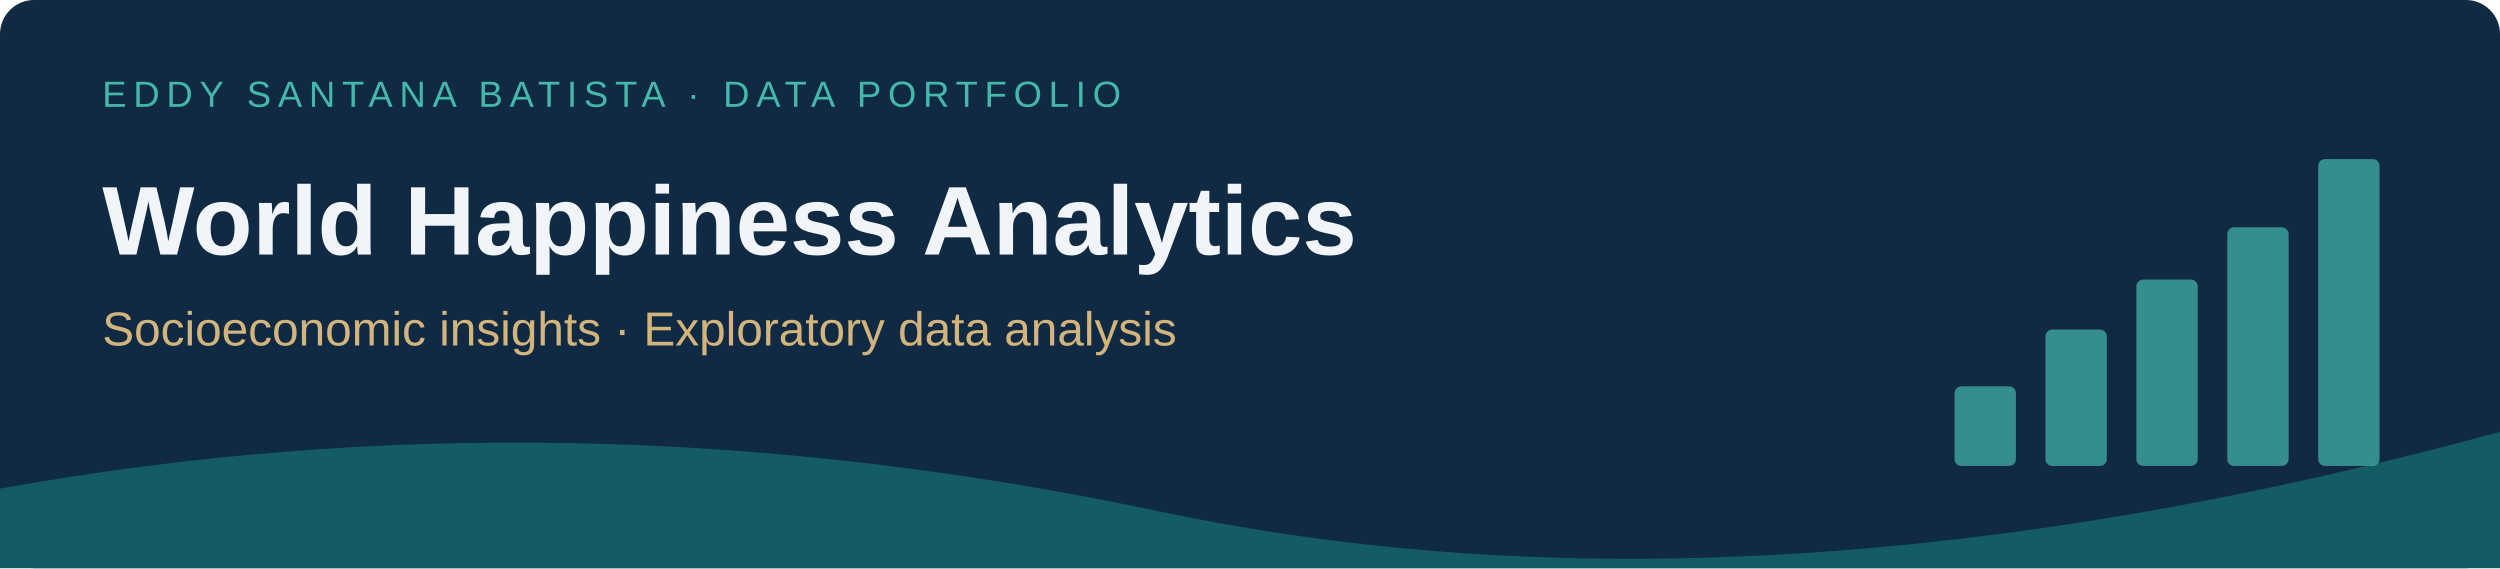
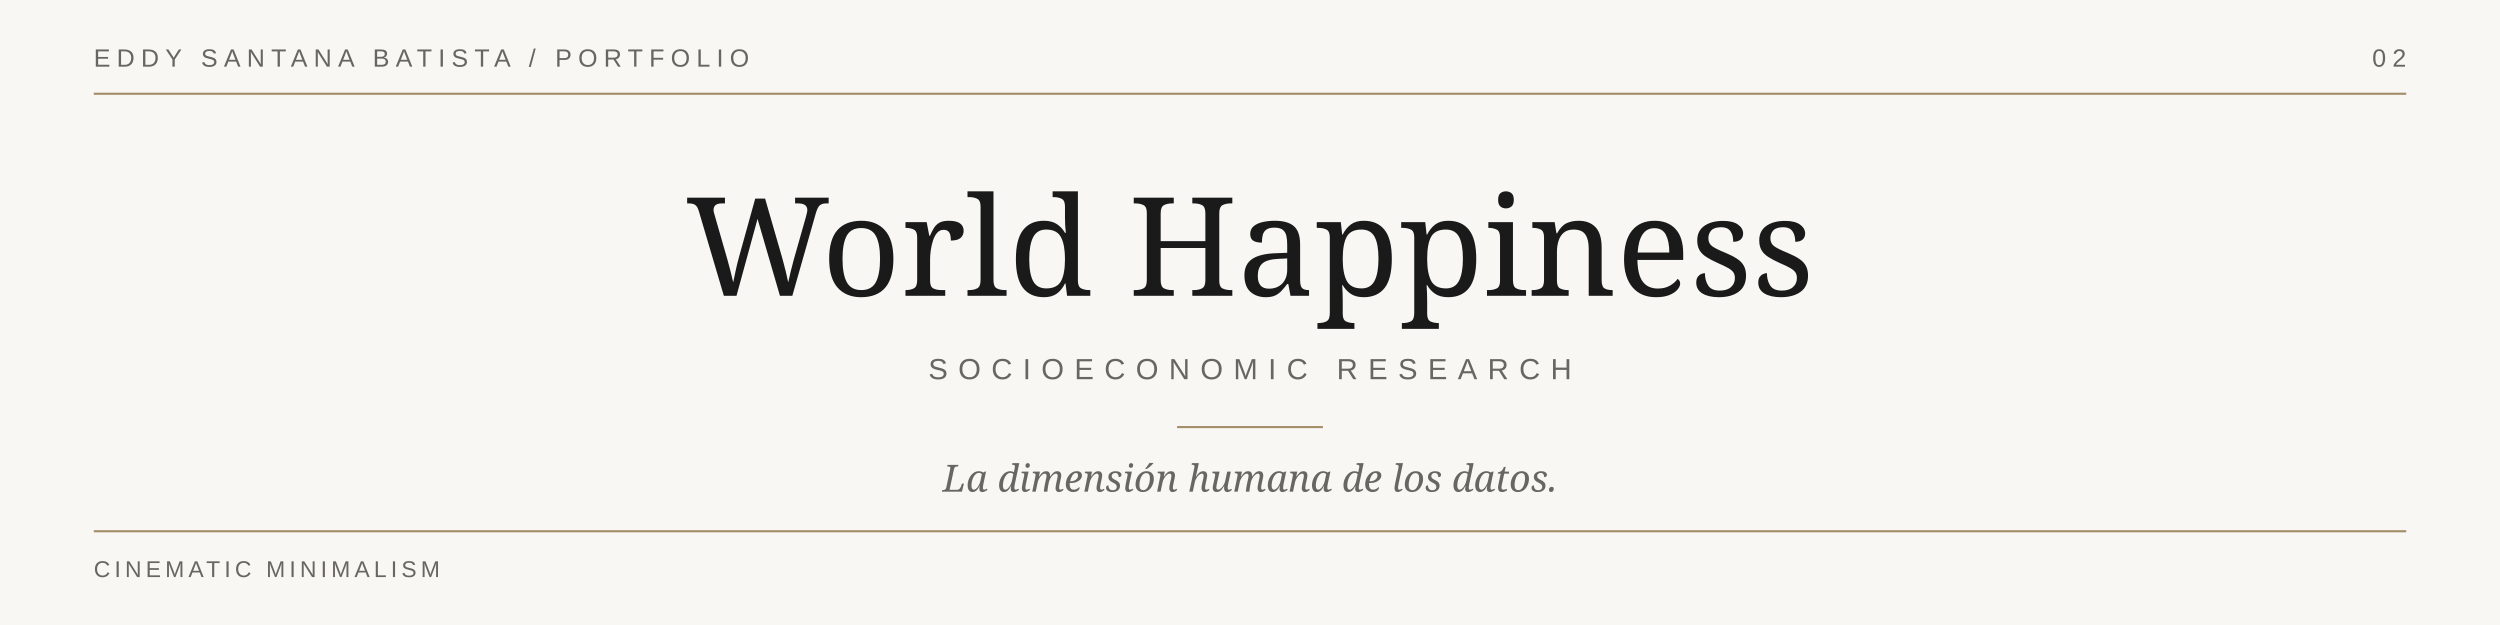
- <svg xmlns="http://www.w3.org/2000/svg" width="1100" height="250" viewBox="0 0 1100 250">
-   <rect width="1100" height="250" rx="15" fill="#102A43" />
-   <path d="M0 215 Q250 170 510 225 T1100 190 V250 H0Z" fill="#145C63" />
-   <g font-family="Segoe UI,Arial,sans-serif">
-     <text x="45" y="47" font-size="16" letter-spacing="3" fill="#45B8AC">EDDY SANTANA BATISTA · DATA PORTFOLIO</text>
-     <text x="45" y="112" font-size="43" font-weight="600" fill="#F1F5F9">World Happiness Analytics</text>
-     <text x="45" y="152" font-size="21" fill="#D2B47C">Socioeconomic insights · Exploratory data analysis</text>
-   </g>
-   <g fill="#45B8AC" opacity=".7">
-     <rect x="860" y="170" width="27" height="35" rx="3" />
-     <rect x="900" y="145" width="27" height="60" rx="3" />
-     <rect x="940" y="123" width="27" height="82" rx="3" />
-     <rect x="980" y="100" width="27" height="105" rx="3" />
-     <rect x="1020" y="70" width="27" height="135" rx="3" />
-   </g>
+ <svg xmlns="http://www.w3.org/2000/svg" width="1200" height="300" viewBox="0 0 1200 300">
+   <rect width="1200" height="300" fill="#F8F7F4" />
+   <path d="M45 45H1155M45 255H1155" stroke="#A38D68" stroke-width="1" />
+   <text x="45" y="32" font-family="Arial,sans-serif" font-size="12" letter-spacing="3" fill="#686660">EDDY SANTANA BATISTA / PORTFOLIO</text>
+   <text x="1155" y="32" text-anchor="end" font-family="Arial,sans-serif" font-size="12" letter-spacing="3" fill="#686660">02</text>
+   <text x="600" y="142" text-anchor="middle" font-family="Georgia,serif" font-size="66" fill="#1A1A1A">World Happiness</text>
+   <text x="600" y="182" text-anchor="middle" font-family="Arial,sans-serif" font-size="14" letter-spacing="5" fill="#686660">SOCIOECONOMIC RESEARCH</text>
+   <path d="M565 205H635" stroke="#A38D68" />
+   <text x="600" y="236" text-anchor="middle" font-family="Georgia,serif" font-style="italic" font-size="18" fill="#686660">La dimensión humana de los datos.</text>
+   <text x="45" y="277" font-family="Arial,sans-serif" font-size="11" letter-spacing="2" fill="#686660">CINEMATIC MINIMALISM</text>
</svg>
